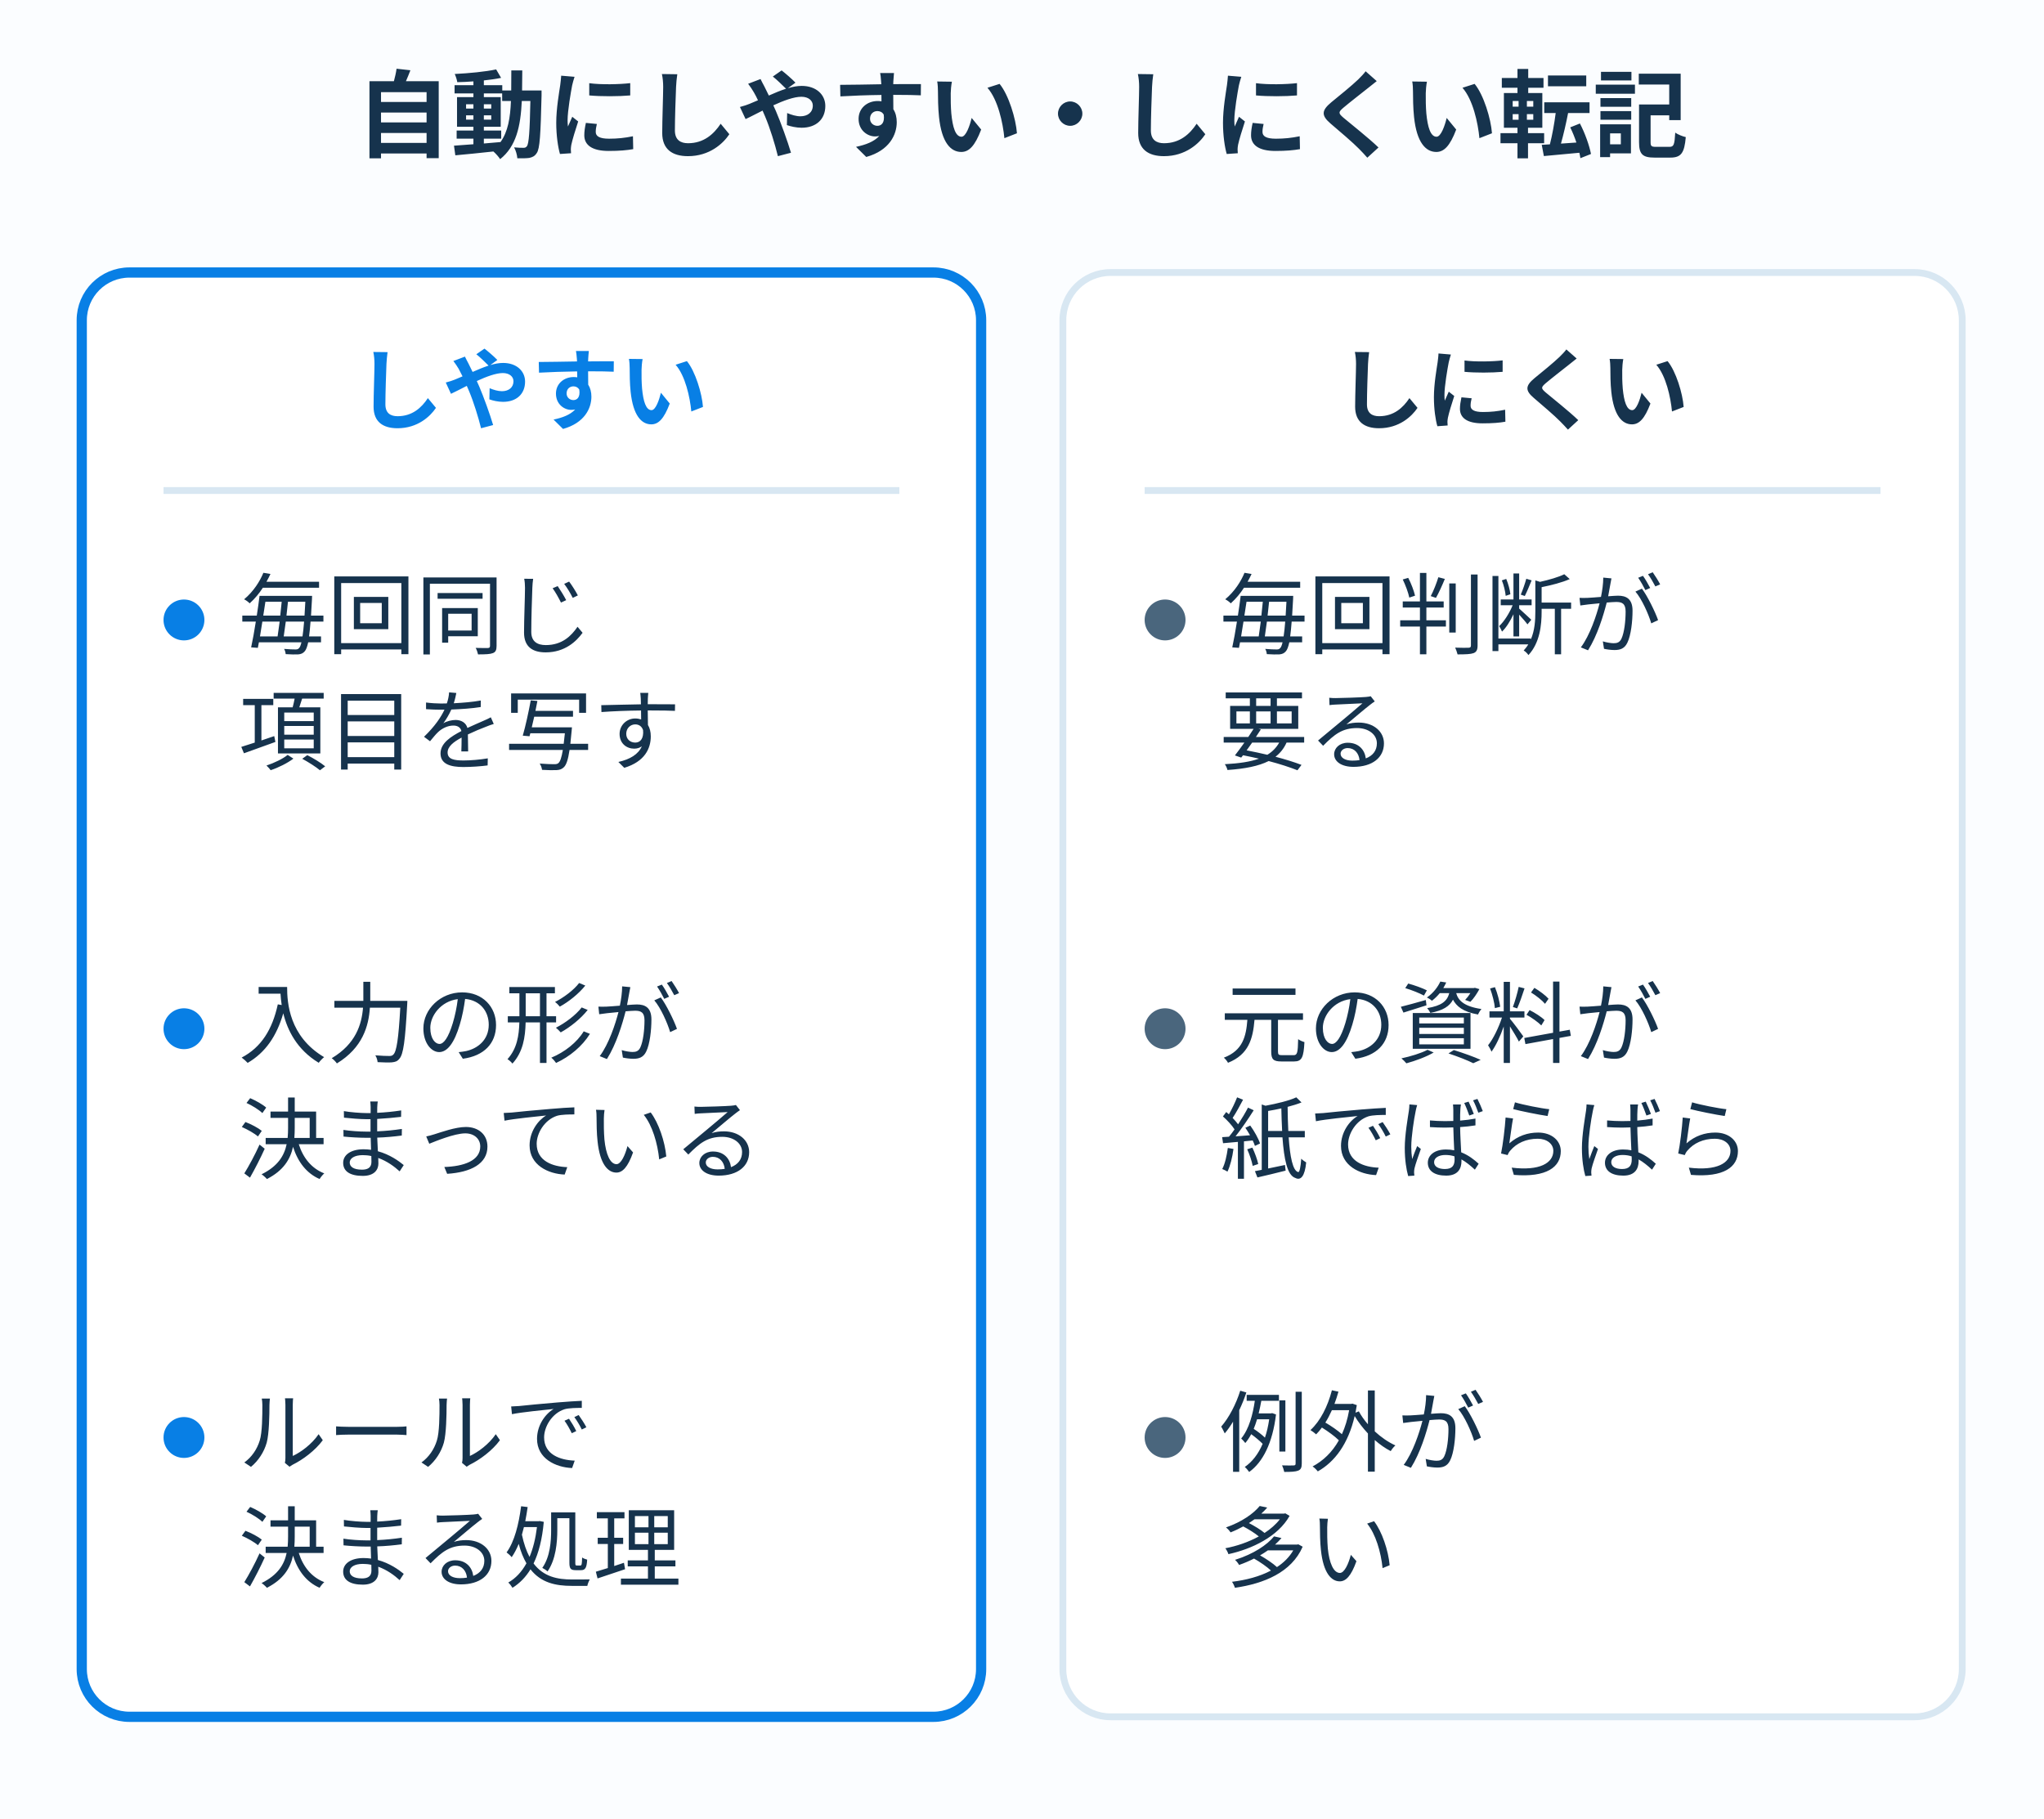
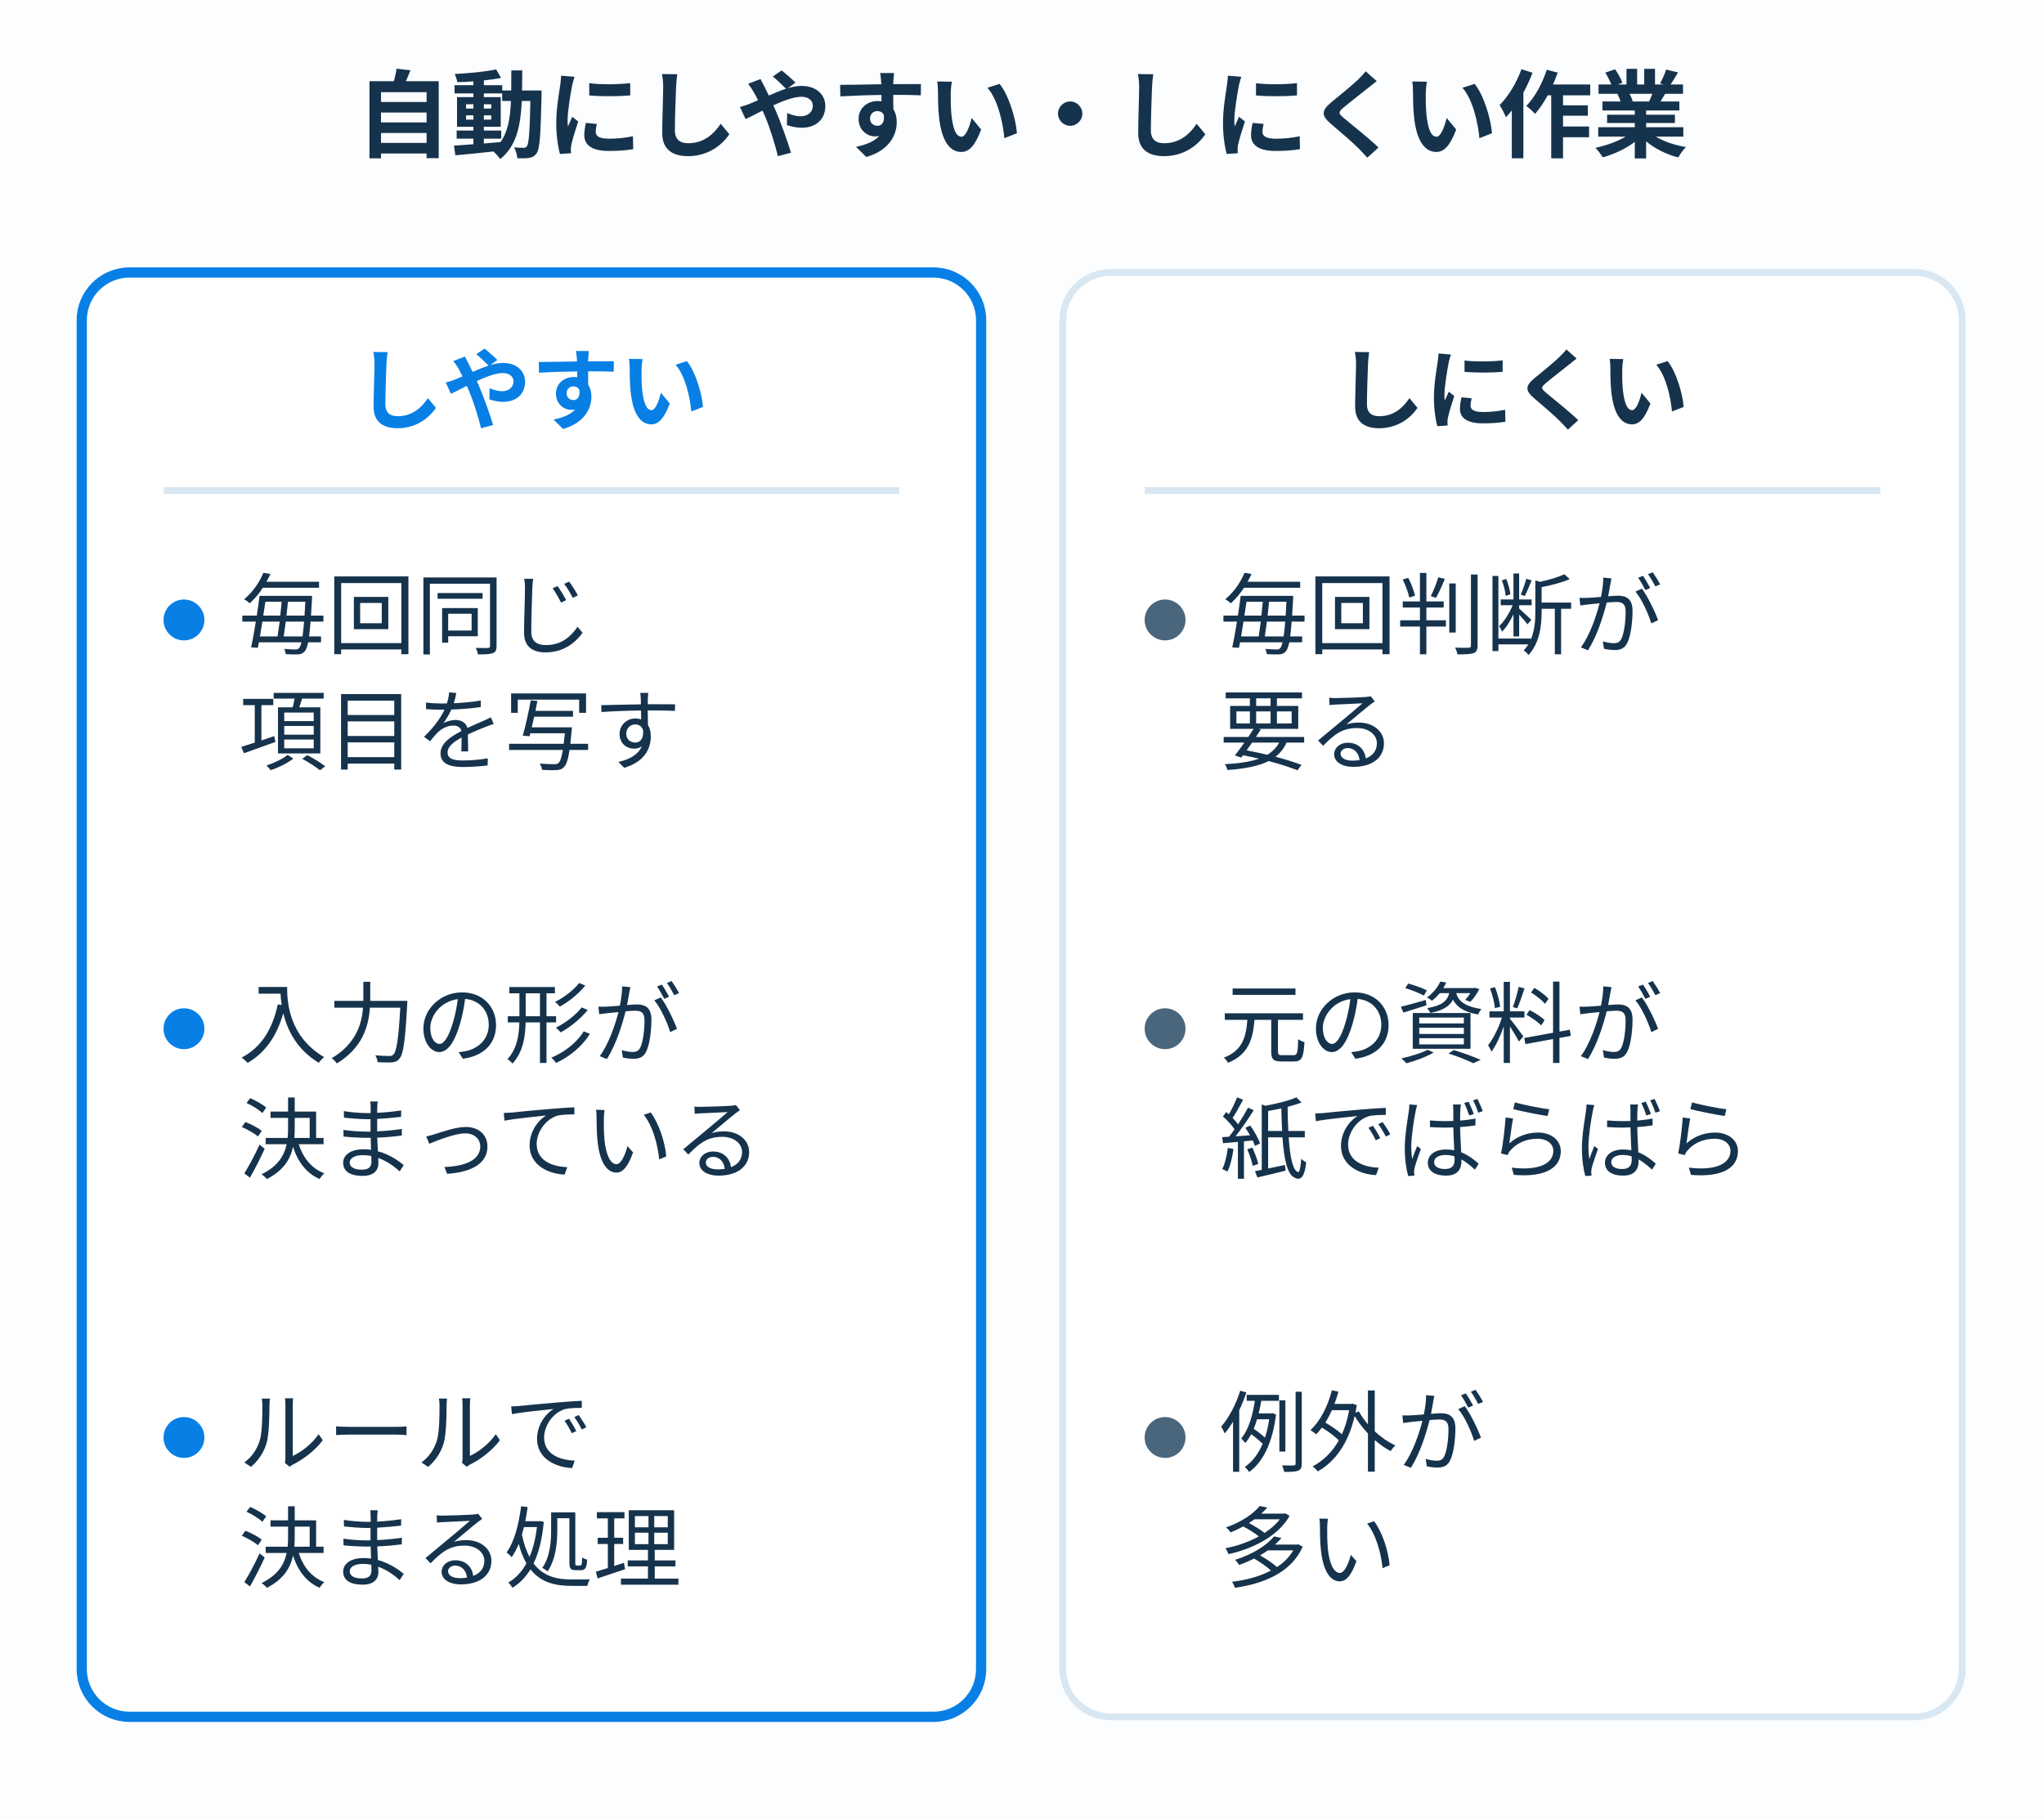
<svg xmlns="http://www.w3.org/2000/svg" viewBox="0 0 600 534" font-family="'Noto Sans JP','Hiragino Kaku Gothic ProN',sans-serif">
  <rect width="600" height="534" fill="#fbfdff" />
-   <text x="300" y="44" font-size="28" font-weight="700" fill="#16334d" text-anchor="middle">自動にしやすい・しにくい転記</text>
+   <text x="300" y="44" font-size="28" font-weight="700" fill="#16334d" text-anchor="middle">自動にしやすい・しにくい作業</text>
  <rect x="24" y="80" width="264" height="424" rx="14" fill="#ffffff" stroke="#087fe5" stroke-width="3" />
  <text x="156" y="124" font-size="26" font-weight="700" text-anchor="middle" fill="#087fe5">しやすい</text>
  <path d="M48 144 H264" stroke="#d8e7f2" stroke-width="2" />
  <circle cx="54" cy="182" r="6" fill="#087fe5" />
  <text x="70" y="190" font-size="26" fill="#16334d">毎回同じ</text>
  <text x="70" y="224" font-size="26" fill="#16334d">項目を写す</text>
  <circle cx="54" cy="302" r="6" fill="#087fe5" />
  <text x="70" y="310" font-size="26" fill="#16334d">入力の形が</text>
  <text x="70" y="344" font-size="26" fill="#16334d">決まっている</text>
  <circle cx="54" cy="422" r="6" fill="#087fe5" />
  <text x="70" y="430" font-size="26" fill="#16334d">ルールで</text>
  <text x="70" y="464" font-size="26" fill="#16334d">決まる処理</text>
  <rect x="312" y="80" width="264" height="424" rx="14" fill="#ffffff" stroke="#d8e7f2" stroke-width="2" />
  <text x="444" y="124" font-size="26" font-weight="700" text-anchor="middle" fill="#16334d">しにくい</text>
  <path d="M336 144 H552" stroke="#d8e7f2" stroke-width="2" />
  <circle cx="342" cy="182" r="6" fill="#4a667d" />
  <text x="358" y="190" font-size="26" fill="#16334d">毎回判断が</text>
  <text x="358" y="224" font-size="26" fill="#16334d">要る</text>
  <circle cx="342" cy="302" r="6" fill="#4a667d" />
  <text x="358" y="310" font-size="26" fill="#16334d">元の資料が</text>
  <text x="358" y="344" font-size="26" fill="#16334d">紙でばらばら</text>
  <circle cx="342" cy="422" r="6" fill="#4a667d" />
  <text x="358" y="430" font-size="26" fill="#16334d">例外が</text>
  <text x="358" y="464" font-size="26" fill="#16334d">多い</text>
</svg>
